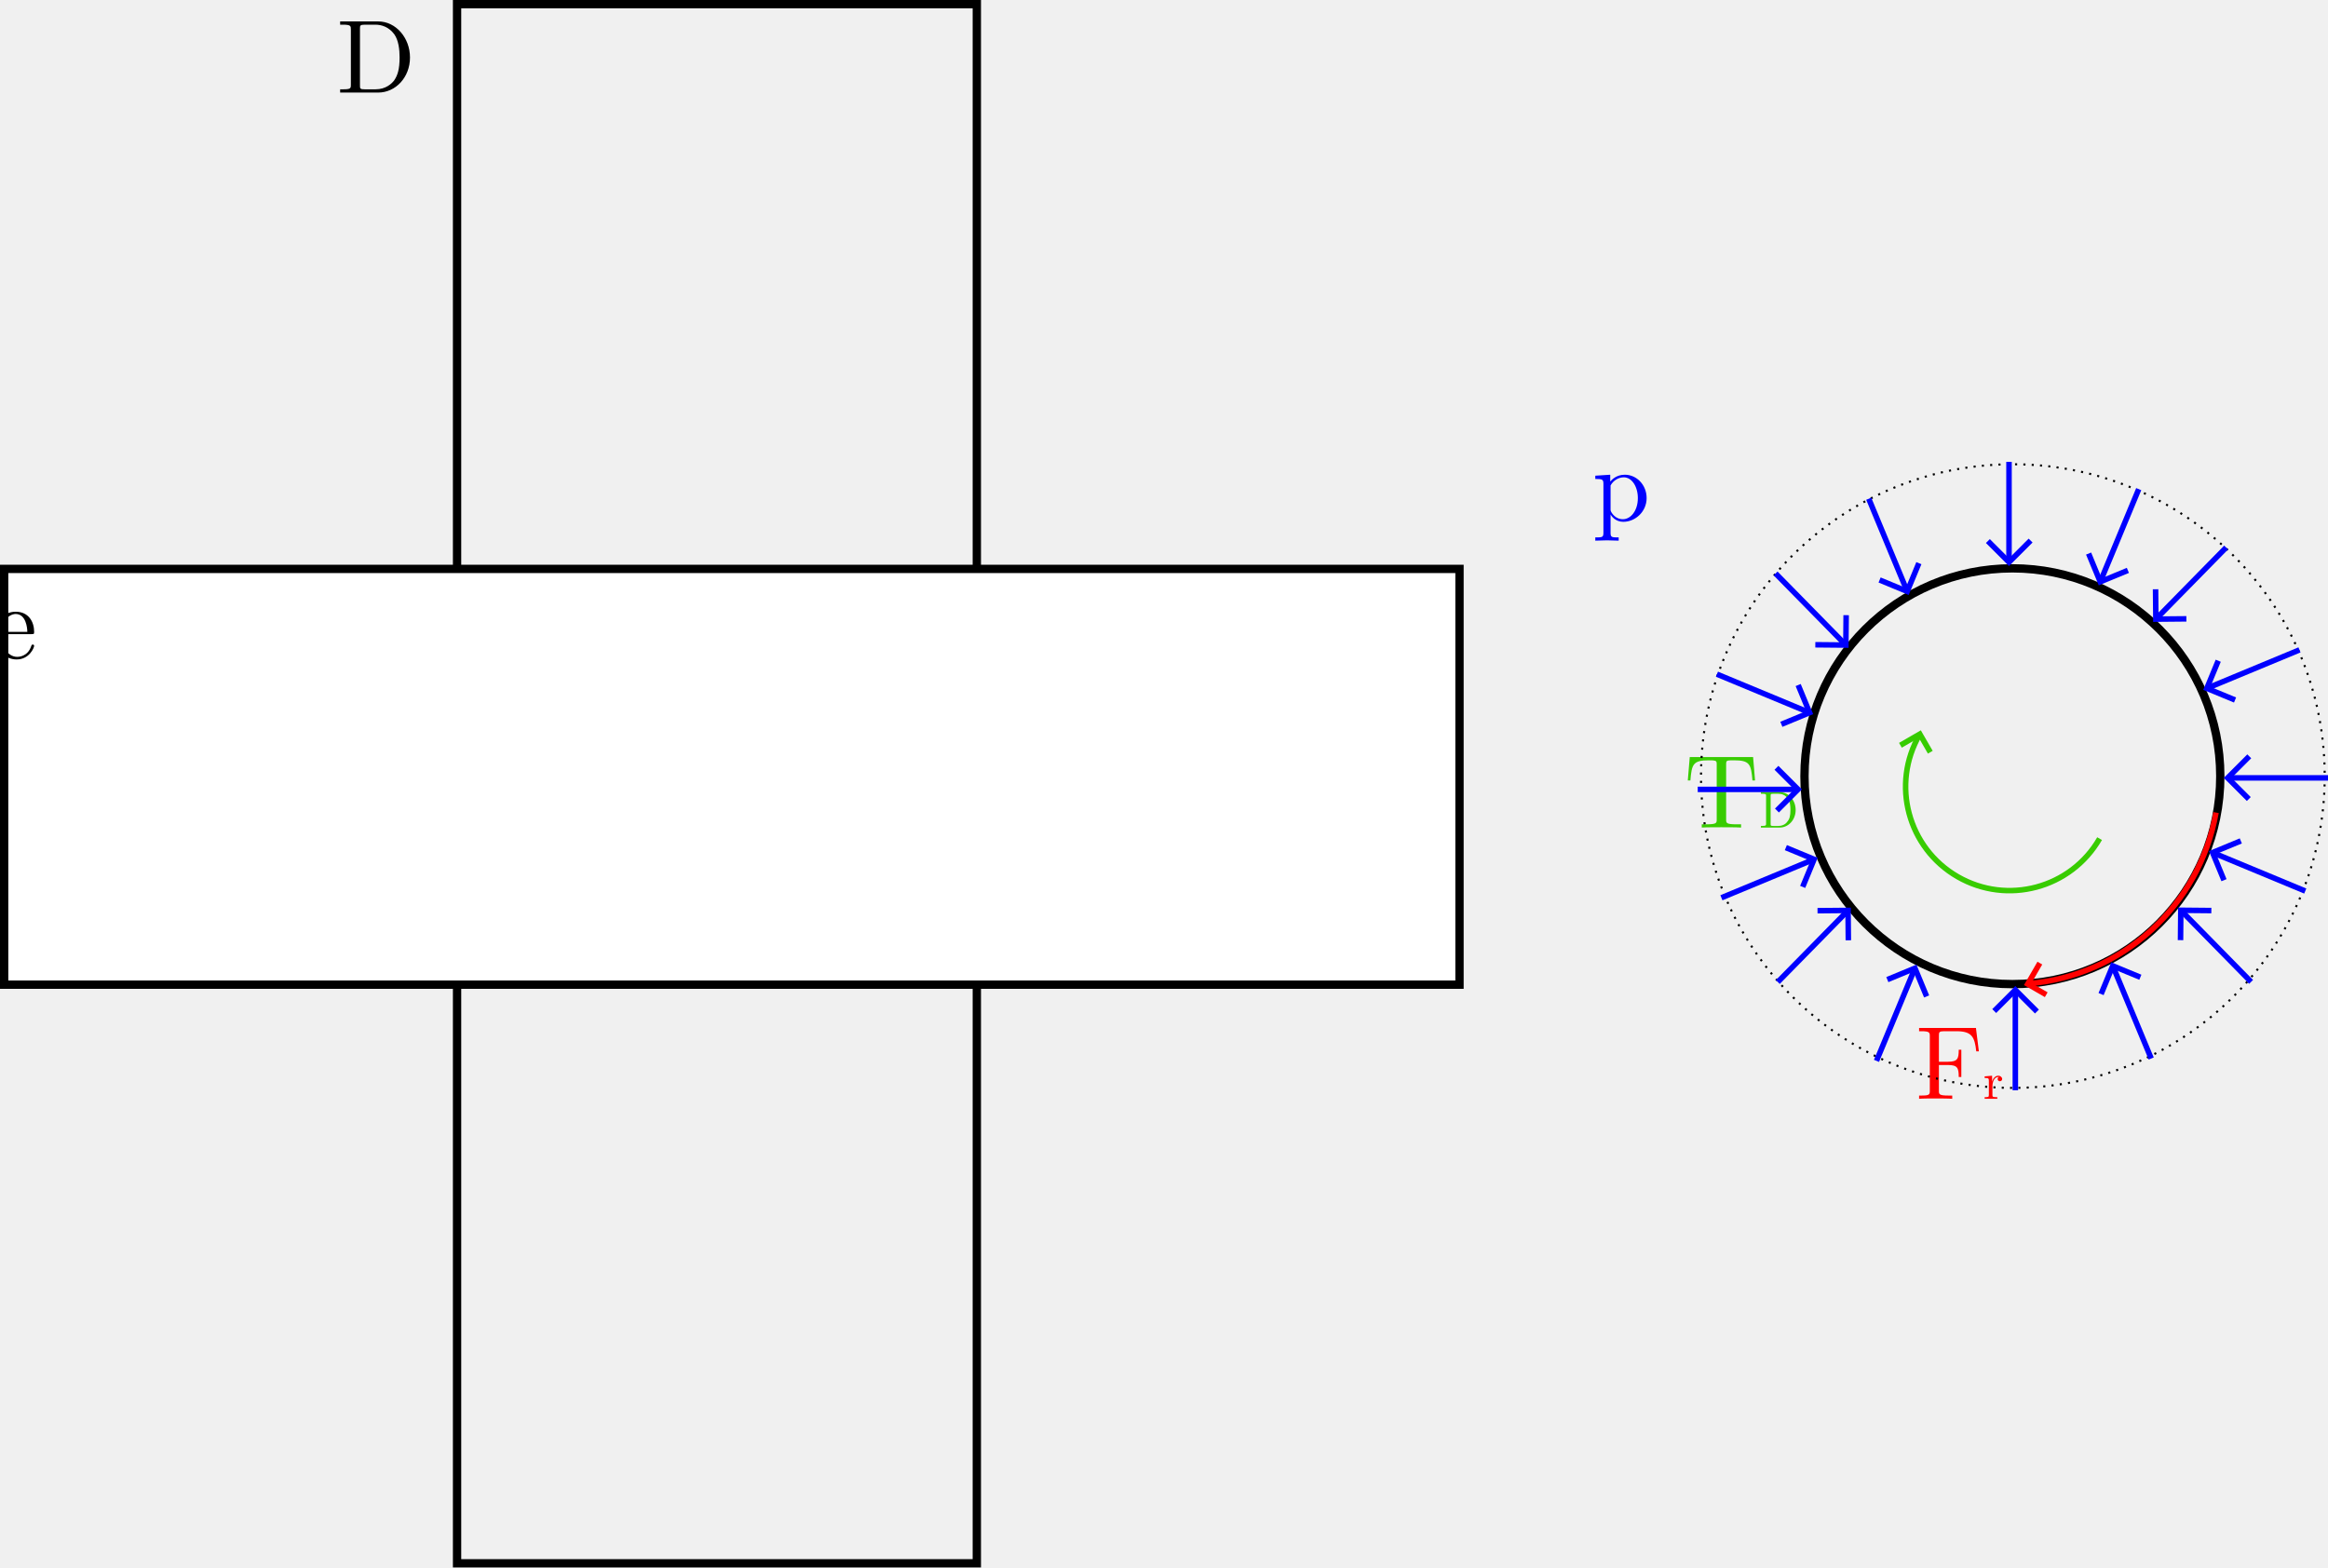
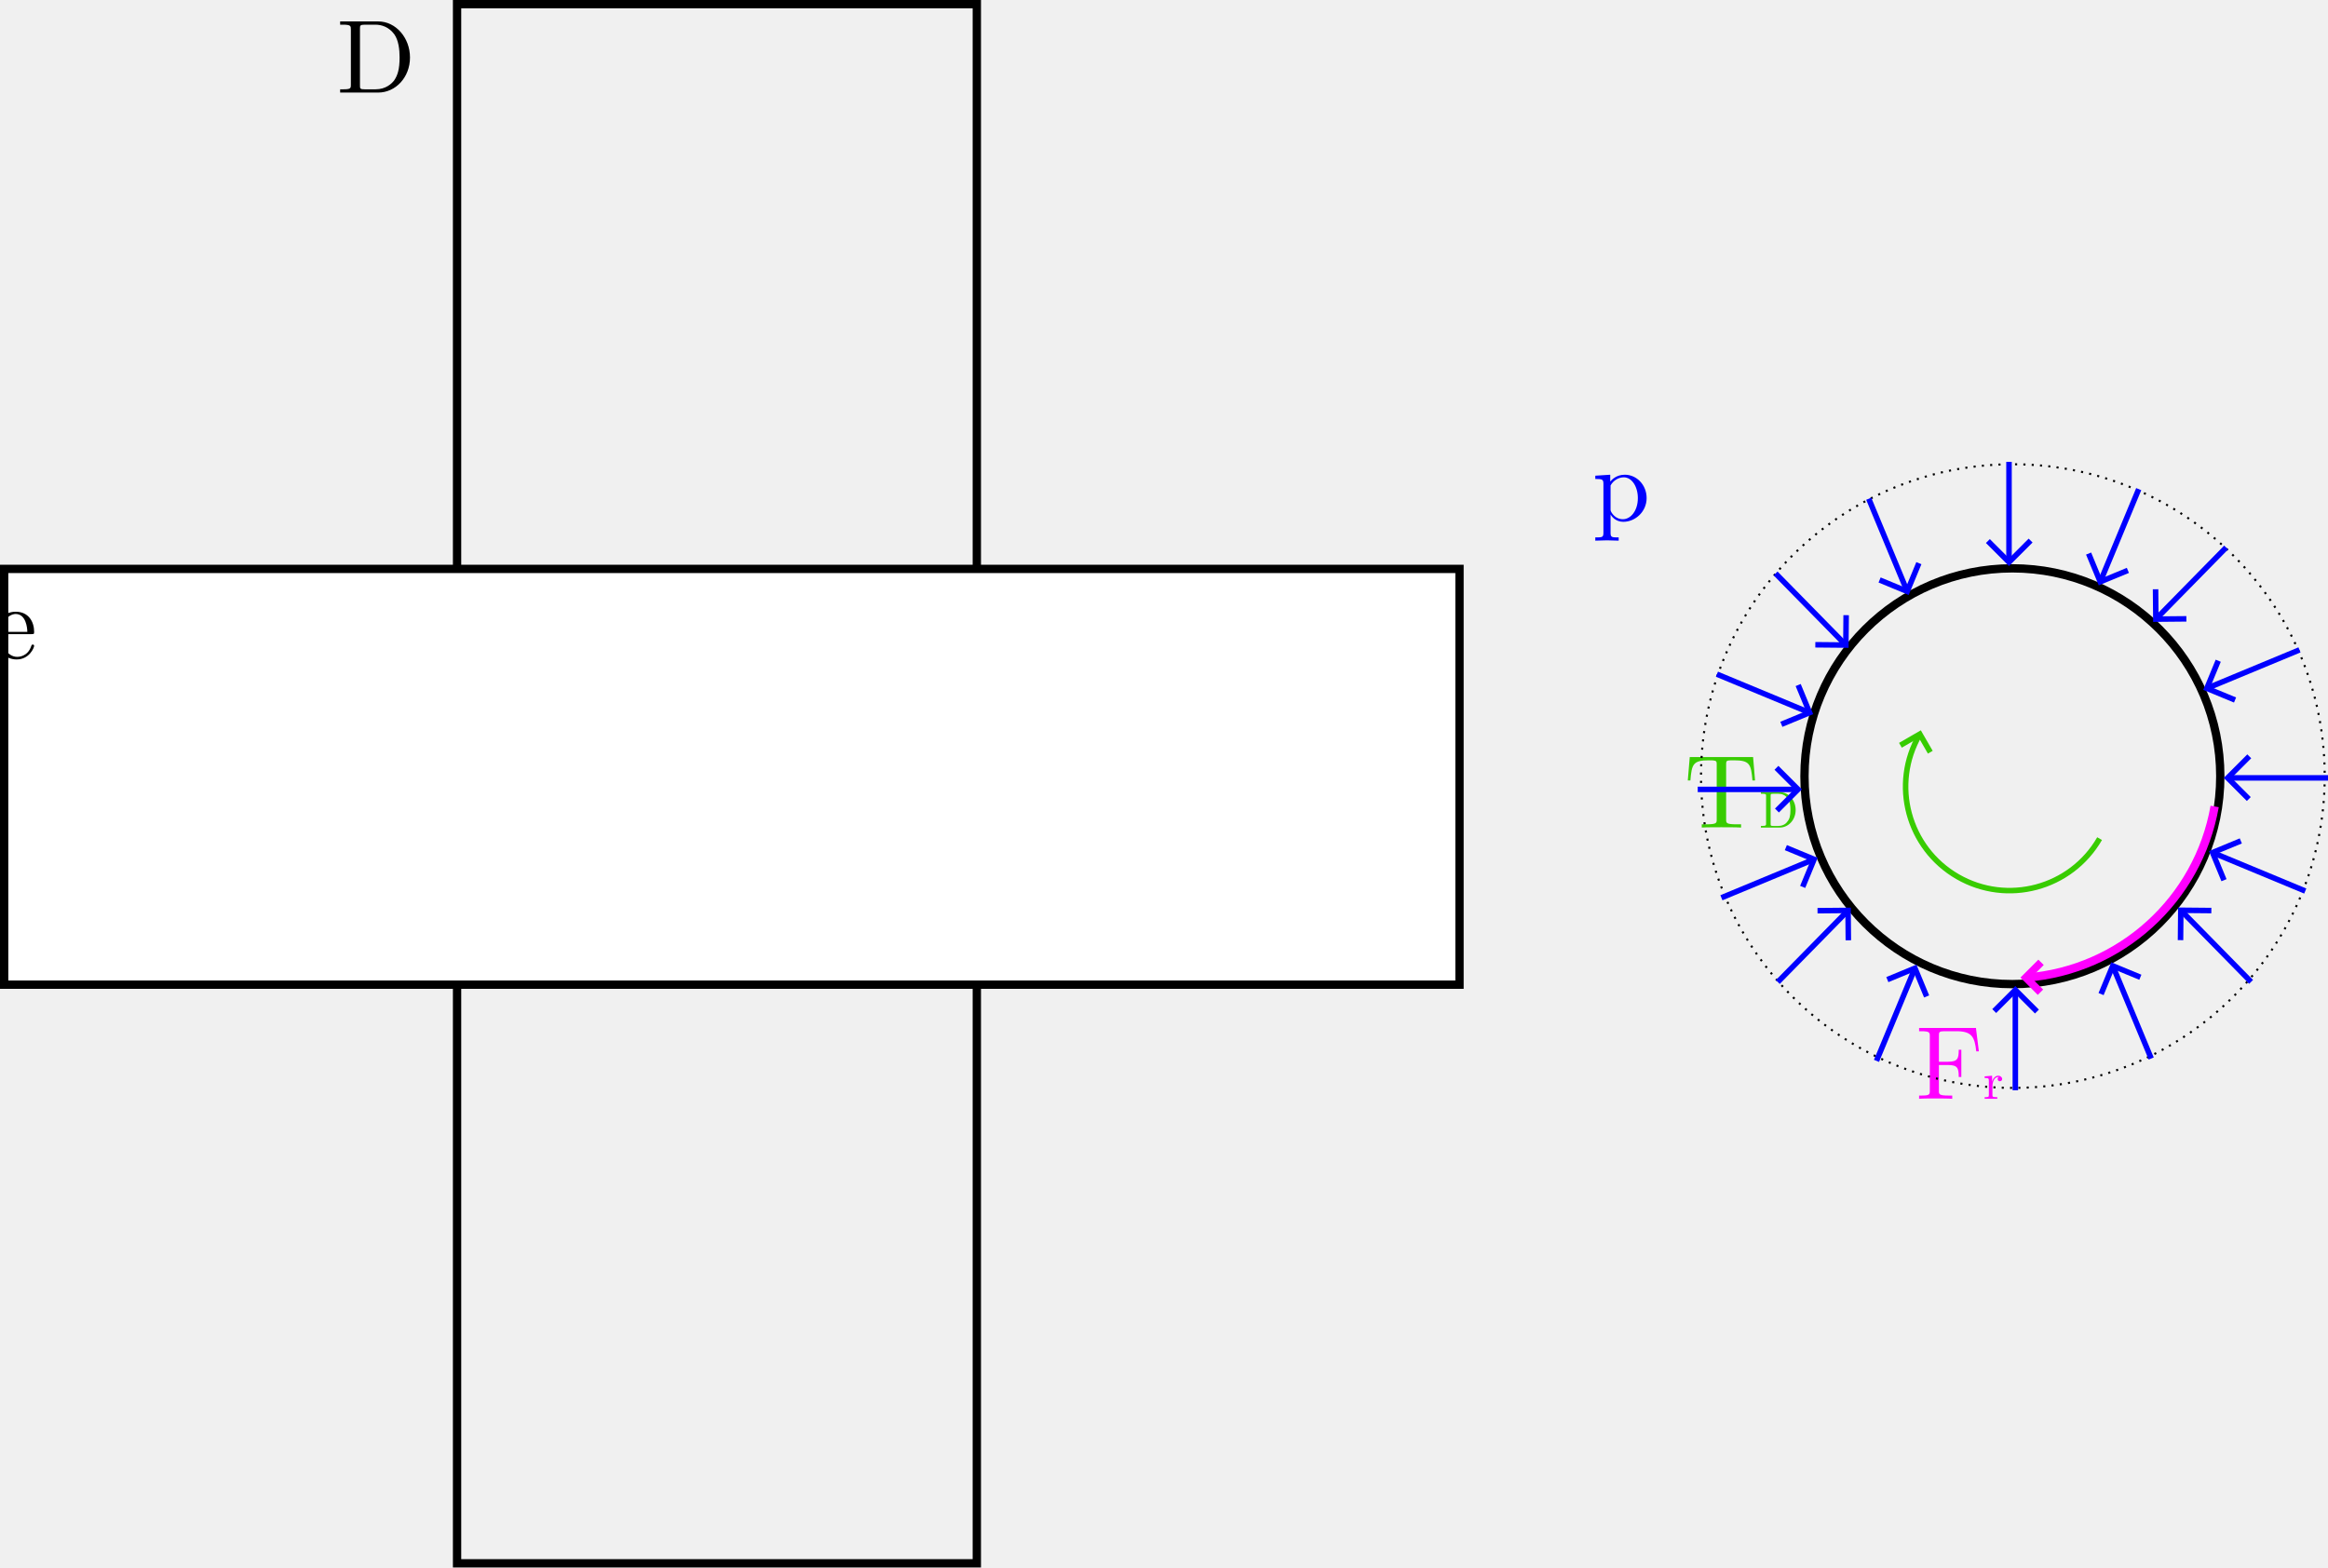
<svg xmlns="http://www.w3.org/2000/svg" width="111.974mm" height="75.4mm" viewBox="0 0 111.974 75.4" version="1.1" id="svg5" xml:space="preserve">
  <defs id="defs2" />
  <g id="layer1" transform="translate(-53.99296,-96.50081)">
    <g id="layer1-9" transform="translate(-42.62287,81.60181)">
      <rect style="fill:none;fill-rule:evenodd;stroke:#000000;stroke-width:0.4" id="rect2569" width="25" height="75" x="118.6" y="15.099" />
      <rect style="fill:#ffffff;fill-opacity:1;fill-rule:evenodd;stroke:#000000;stroke-width:0.4" id="rect457" width="70" height="20" x="96.816" y="42.265" />
      <text xml:space="preserve" style="font-size:5px;font-family:'Cambria Math';-inkscape-font-specification:'Cambria Math';text-align:center;text-anchor:middle;fill:none;fill-rule:evenodd;stroke:#ff0000;stroke-width:0.4;stroke-dasharray:none;stroke-dashoffset:0;stroke-opacity:1" x="120.525" y="19.349" id="text1086-3-9-5">
        <tspan id="tspan1084-4-4-9" style="font-size:5px;fill:#000000;fill-opacity:1;stroke:none;stroke-width:0.4" x="120.525" y="19.349">D</tspan>
      </text>
      <text xml:space="preserve" style="font-size:5px;font-family:'Cambria Math';-inkscape-font-specification:'Cambria Math';text-align:center;text-anchor:middle;fill:none;fill-rule:evenodd;stroke:#ff0000;stroke-width:0.4;stroke-dasharray:none;stroke-dashoffset:0;stroke-opacity:1" x="180.409" y="39.936" id="text1086-3-9-5-91">
        <tspan id="tspan1084-4-4-9-5" style="font-size:5px;fill:#0000ff;fill-opacity:1;stroke:none;stroke-width:0.4" x="180.409" y="39.936">p</tspan>
      </text>
-       <text xml:space="preserve" style="font-size:5px;font-family:'Cambria Math';-inkscape-font-specification:'Cambria Math';text-align:center;text-anchor:middle;fill:#ff0000;fill-opacity:1;fill-rule:evenodd;stroke:none;stroke-width:0.4;stroke-dasharray:none;stroke-dashoffset:0;stroke-opacity:1" x="204.152" y="67.752" id="text1086-3-9-5-91-5">
-         <tspan id="tspan1084-4-4-9-5-6" style="font-size:5px;fill:#ff0000;fill-opacity:1;stroke:none;stroke-width:0.4" x="204.152" y="67.752">F<tspan style="font-size:2.5px;fill:#ff0000;fill-opacity:1;stroke:none" id="tspan9308">r</tspan>
+       <text xml:space="preserve" style="font-size:5px;font-family:'Cambria Math';-inkscape-font-specification:'Cambria Math';text-align:center;text-anchor:middle;fill:#ff00ff;fill-opacity:1;fill-rule:evenodd;stroke:none;stroke-width:0.4;stroke-dasharray:none;stroke-dashoffset:0;stroke-opacity:1" x="204.152" y="67.752" id="text1086-3-9-5-91-5">
+         <tspan id="tspan1084-4-4-9-5-6" style="font-size:5px;fill:#ff00ff;fill-opacity:1;stroke:none;stroke-width:0.4" x="204.152" y="67.752">F<tspan style="font-size:2.5px;fill:#ff00ff;fill-opacity:1;stroke:none" id="tspan9308">r</tspan>
        </tspan>
      </text>
      <text xml:space="preserve" style="font-size:5px;font-family:'Cambria Math';-inkscape-font-specification:'Cambria Math';text-align:center;text-anchor:middle;fill:#ff0000;fill-opacity:1;fill-rule:evenodd;stroke:none;stroke-width:0.4;stroke-dasharray:none;stroke-dashoffset:0;stroke-opacity:1" x="193.651" y="54.706" id="text1086-3-9-5-91-5-6">
        <tspan id="tspan1084-4-4-9-5-6-9" style="font-size:5px;fill:#38cc00;fill-opacity:1;stroke:none;stroke-width:0.4" x="193.651" y="54.706">T<tspan style="font-size:2.5px;fill:#38cc00;fill-opacity:1;stroke:none" id="tspan9308-0">D</tspan>
        </tspan>
      </text>
      <text xml:space="preserve" style="font-size:5px;font-family:'Cambria Math';-inkscape-font-specification:'Cambria Math';text-align:center;text-anchor:middle;fill:none;fill-rule:evenodd;stroke:#ff0000;stroke-width:0.4;stroke-dasharray:none;stroke-dashoffset:0;stroke-opacity:1" x="100.631" y="46.556" id="text1086-3-9-5-9">
        <tspan id="tspan1084-4-4-9-9" style="font-size:5px;fill:#000000;fill-opacity:1;stroke:none;stroke-width:0.4" x="100.631" y="46.556">Eje</tspan>
      </text>
      <circle style="fill:none;fill-opacity:1;fill-rule:evenodd;stroke:#000000;stroke-width:0.4;stroke-dasharray:none;stroke-opacity:1" id="path6672" cx="193.409" cy="52.238" r="10" />
      <circle style="fill:none;fill-opacity:1;fill-rule:evenodd;stroke:#000000;stroke-width:0.1;stroke-dasharray:0.1, 0.3;stroke-dashoffset:0;stroke-opacity:1" id="path7504" cx="193.432" cy="52.231" r="15" />
      <g id="g7541" transform="translate(-0.369403)" style="stroke:#0000ff;stroke-opacity:1">
        <path style="fill:none;stroke:#0000ff;stroke-width:0.265px;stroke-linecap:butt;stroke-linejoin:miter;stroke-opacity:1" d="m 193.616,37.115 v 4.712" id="path7506" />
        <path style="fill:none;stroke:#0000ff;stroke-width:0.265px;stroke-linecap:butt;stroke-linejoin:miter;stroke-opacity:1" d="m 192.6,40.925 c 1.016,1.016 1.016,1.016 1.016,1.016 l 1.039,-1.039" id="path7510" />
      </g>
      <g id="g7541-3" transform="matrix(1,0,0,-1,-0.0644556,104.4589)" style="stroke:#0000ff;stroke-opacity:1">
        <path style="fill:none;stroke:#0000ff;stroke-width:0.265px;stroke-linecap:butt;stroke-linejoin:miter;stroke-opacity:1" d="m 193.616,37.115 v 4.712" id="path7506-5" />
        <path style="fill:none;stroke:#0000ff;stroke-width:0.265px;stroke-linecap:butt;stroke-linejoin:miter;stroke-opacity:1" d="m 192.6,40.925 c 1.016,1.016 1.016,1.016 1.016,1.016 l 1.039,-1.039" id="path7510-0" />
      </g>
      <g id="g7541-3-3" transform="matrix(0.9235971,0.3833646,0.3833646,-0.9235971,-6.179129,25.98377)" style="stroke:#0000ff;stroke-opacity:1">
        <path style="fill:none;stroke:#0000ff;stroke-width:0.265px;stroke-linecap:butt;stroke-linejoin:miter;stroke-opacity:1" d="m 193.616,37.115 v 4.712" id="path7506-5-2" />
        <path style="fill:none;stroke:#0000ff;stroke-width:0.265px;stroke-linecap:butt;stroke-linejoin:miter;stroke-opacity:1" d="m 192.6,40.925 c 1.016,1.016 1.016,1.016 1.016,1.016 l 1.039,-1.039" id="path7510-0-4" />
      </g>
      <g id="g7541-3-3-6" transform="rotate(157.4578,193.9911,52.1106)" style="stroke:#0000ff;stroke-opacity:1">
        <path style="fill:none;stroke:#0000ff;stroke-width:0.265px;stroke-linecap:butt;stroke-linejoin:miter;stroke-opacity:1" d="m 193.616,37.115 v 4.712" id="path7506-5-2-5" />
        <path style="fill:none;stroke:#0000ff;stroke-width:0.265px;stroke-linecap:butt;stroke-linejoin:miter;stroke-opacity:1" d="m 192.6,40.925 c 1.016,1.016 1.016,1.016 1.016,1.016 l 1.039,-1.039" id="path7510-0-4-0" />
      </g>
      <g id="g7541-9" transform="rotate(-90,193.8235,52.66404)" style="stroke:#0000ff;stroke-opacity:1">
        <path style="fill:none;stroke:#0000ff;stroke-width:0.265px;stroke-linecap:butt;stroke-linejoin:miter;stroke-opacity:1" d="m 193.616,37.115 v 4.712" id="path7506-7" />
        <path style="fill:none;stroke:#0000ff;stroke-width:0.265px;stroke-linecap:butt;stroke-linejoin:miter;stroke-opacity:1" d="m 192.6,40.925 c 1.016,1.016 1.016,1.016 1.016,1.016 l 1.039,-1.039" id="path7510-7" />
      </g>
      <g id="g7541-9-1" transform="matrix(0,-1,-1,0,245.705,245.9347)" style="stroke:#0000ff;stroke-opacity:1">
        <path style="fill:none;stroke:#0000ff;stroke-width:0.265;stroke-linecap:butt;stroke-linejoin:miter;stroke-dasharray:none;stroke-opacity:1" d="m 193.616,37.115 v 4.712" id="path7506-7-4" />
        <path style="fill:none;stroke:#0000ff;stroke-width:0.265px;stroke-linecap:butt;stroke-linejoin:miter;stroke-opacity:1" d="m 192.6,40.925 c 1.016,1.016 1.016,1.016 1.016,1.016 l 1.039,-1.039" id="path7510-7-5" />
      </g>
      <g id="g7541-9-8" transform="rotate(-135.5359,192.9844,51.9745)" style="stroke:#0000ff;stroke-opacity:1">
        <path style="fill:none;stroke:#0000ff;stroke-width:0.265px;stroke-linecap:butt;stroke-linejoin:miter;stroke-opacity:1" d="m 193.616,37.115 v 4.712" id="path7506-7-2" />
        <path style="fill:none;stroke:#0000ff;stroke-width:0.265px;stroke-linecap:butt;stroke-linejoin:miter;stroke-opacity:1" d="m 192.6,40.925 c 1.016,1.016 1.016,1.016 1.016,1.016 l 1.039,-1.039" id="path7510-7-3" />
      </g>
      <g id="g7541-9-8-2" transform="matrix(-0.7136889,0.7004628,0.7004628,0.7136889,294.2033,-119.6259)" style="stroke:#0000ff;stroke-opacity:1">
        <path style="fill:none;stroke:#0000ff;stroke-width:0.265px;stroke-linecap:butt;stroke-linejoin:miter;stroke-opacity:1" d="m 193.616,37.115 v 4.712" id="path7506-7-2-4" />
        <path style="fill:none;stroke:#0000ff;stroke-width:0.265px;stroke-linecap:butt;stroke-linejoin:miter;stroke-opacity:1" d="m 192.6,40.925 c 1.016,1.016 1.016,1.016 1.016,1.016 l 1.039,-1.039" id="path7510-7-3-6" />
      </g>
      <g id="g7541-9-8-1" transform="rotate(44.46415,193.6108,51.49836)" style="stroke:#0000ff;stroke-opacity:1">
        <path style="fill:none;stroke:#0000ff;stroke-width:0.265px;stroke-linecap:butt;stroke-linejoin:miter;stroke-opacity:1" d="m 193.616,37.115 v 4.712" id="path7506-7-2-6" />
        <path style="fill:none;stroke:#0000ff;stroke-width:0.265px;stroke-linecap:butt;stroke-linejoin:miter;stroke-opacity:1" d="m 192.6,40.925 c 1.016,1.016 1.016,1.016 1.016,1.016 l 1.039,-1.039" id="path7510-7-3-3" />
      </g>
      <g id="g7541-3-3-58-7" transform="rotate(-112.5422,193.5149,52.34056)" style="stroke:#0000ff;stroke-opacity:1">
        <path style="fill:none;stroke:#0000ff;stroke-width:0.265px;stroke-linecap:butt;stroke-linejoin:miter;stroke-opacity:1" d="m 193.616,37.115 v 4.712" id="path7506-5-2-7-94" />
        <path style="fill:none;stroke:#0000ff;stroke-width:0.265px;stroke-linecap:butt;stroke-linejoin:miter;stroke-opacity:1" d="m 192.6,40.925 c 1.016,1.016 1.016,1.016 1.016,1.016 l 1.039,-1.039" id="path7510-0-4-4-3" />
      </g>
      <g id="g7541-3-3-58-3" transform="matrix(0.3833646,-0.9235971,-0.9235971,-0.3833646,167.5494,250.8126)" style="stroke:#0000ff;stroke-opacity:1">
        <path style="fill:none;stroke:#0000ff;stroke-width:0.265px;stroke-linecap:butt;stroke-linejoin:miter;stroke-opacity:1" d="m 193.616,37.115 v 4.712" id="path7506-5-2-7-5" />
        <path style="fill:none;stroke:#0000ff;stroke-width:0.265px;stroke-linecap:butt;stroke-linejoin:miter;stroke-opacity:1" d="m 192.6,40.925 c 1.016,1.016 1.016,1.016 1.016,1.016 l 1.039,-1.039" id="path7510-0-4-4-20" />
      </g>
      <g id="g7541-9-8-8" transform="matrix(0.7136889,-0.7004628,-0.7004628,-0.7136889,92.70619,224.2395)" style="stroke:#0000ff;stroke-opacity:1">
        <path style="fill:none;stroke:#0000ff;stroke-width:0.265px;stroke-linecap:butt;stroke-linejoin:miter;stroke-opacity:1" d="m 193.616,37.115 v 4.712" id="path7506-7-2-3" />
        <path style="fill:none;stroke:#0000ff;stroke-width:0.265px;stroke-linecap:butt;stroke-linejoin:miter;stroke-opacity:1" d="m 192.6,40.925 c 1.016,1.016 1.016,1.016 1.016,1.016 l 1.039,-1.039" id="path7510-7-3-2" />
      </g>
      <g id="g7541-3-3-5" transform="rotate(-22.54225,194.5092,55.8551)" style="stroke:#0000ff;stroke-opacity:1">
        <path style="fill:none;stroke:#0000ff;stroke-width:0.265px;stroke-linecap:butt;stroke-linejoin:miter;stroke-opacity:1" d="m 193.616,37.115 v 4.712" id="path7506-5-2-1" />
        <path style="fill:none;stroke:#0000ff;stroke-width:0.265px;stroke-linecap:butt;stroke-linejoin:miter;stroke-opacity:1" d="m 192.6,40.925 c 1.016,1.016 1.016,1.016 1.016,1.016 l 1.039,-1.039" id="path7510-0-4-8" />
      </g>
      <g id="g7541-3-3-2" transform="matrix(-0.9235971,-0.3833646,-0.3833646,0.9235971,392.5378,78.37367)" style="stroke:#0000ff;stroke-opacity:1">
        <path style="fill:none;stroke:#0000ff;stroke-width:0.265px;stroke-linecap:butt;stroke-linejoin:miter;stroke-opacity:1" d="m 193.616,37.115 v 4.712" id="path7506-5-2-2" />
        <path style="fill:none;stroke:#0000ff;stroke-width:0.265px;stroke-linecap:butt;stroke-linejoin:miter;stroke-opacity:1" d="m 192.6,40.925 c 1.016,1.016 1.016,1.016 1.016,1.016 l 1.039,-1.039" id="path7510-0-4-04" />
      </g>
      <g id="g7541-3-3-58" transform="matrix(-0.3833646,0.9235971,0.9235971,0.3833646,219.144,-145.7224)" style="stroke:#0000ff;stroke-opacity:1">
        <path style="fill:none;stroke:#0000ff;stroke-width:0.265px;stroke-linecap:butt;stroke-linejoin:miter;stroke-opacity:1" d="m 193.616,37.115 v 4.712" id="path7506-5-2-7" />
        <path style="fill:none;stroke:#0000ff;stroke-width:0.265px;stroke-linecap:butt;stroke-linejoin:miter;stroke-opacity:1" d="m 192.6,40.925 c 1.016,1.016 1.016,1.016 1.016,1.016 l 1.039,-1.039" id="path7510-0-4-4" />
      </g>
      <g id="g7541-3-3-58-6" transform="rotate(67.45775,193.6435,51.82454)" style="stroke:#0000ff;stroke-opacity:1">
        <path style="fill:none;stroke:#0000ff;stroke-width:0.265px;stroke-linecap:butt;stroke-linejoin:miter;stroke-opacity:1" d="m 193.616,37.115 v 4.712" id="path7506-5-2-7-9" />
        <path style="fill:none;stroke:#0000ff;stroke-width:0.265px;stroke-linecap:butt;stroke-linejoin:miter;stroke-opacity:1" d="m 192.6,40.925 c 1.016,1.016 1.016,1.016 1.016,1.016 l 1.039,-1.039" id="path7510-0-4-4-2" />
      </g>
-       <path style="fill:none;fill-opacity:1;fill-rule:evenodd;stroke:#ff0000;stroke-width:0.265;stroke-dasharray:none;stroke-opacity:1" id="path6672-4" d="m 203.204,53.986 a 10,10 0 0 1 -9.063,8.233" />
-       <path style="fill:none;stroke:#ff0000;stroke-width:0.265px;stroke-linecap:butt;stroke-linejoin:miter;stroke-opacity:1" d="m 195.037,62.748 -0.889,-0.513 0.582,-1.008" id="path8451" />
+       <path style="fill:none;fill-opacity:1;fill-rule:evenodd;stroke:#ff00ff;stroke-width:0.4;stroke-dasharray:none;stroke-opacity:1" id="path6672-4" d="m 203.138,53.692 a 10,10 0 0 1 -9.063,8.233" />
      <path style="fill:none;fill-opacity:1;fill-rule:evenodd;stroke:#38cc00;stroke-width:0.265;stroke-dasharray:none;stroke-dashoffset:0;stroke-opacity:1" id="path10866" d="m 197.604,55.24 a 5,5 0 0 1 -6.83,1.83 5,5 0 0 1 -1.83,-6.83" />
      <path style="fill:none;stroke:#36cc00;stroke-width:0.265px;stroke-linecap:butt;stroke-linejoin:miter;stroke-opacity:1" d="m 189.461,51.083 -0.504,-0.873 -0.933,0.539" id="path11598" />
+       <path style="fill:none;stroke:#ff00ff;stroke-width:0.365;stroke-linecap:butt;stroke-linejoin:miter;stroke-dasharray:none;stroke-opacity:1" d="m 194.759,62.627 -0.704,-0.704 0.733,-0.733" id="path13515" />
    </g>
  </g>
</svg>
